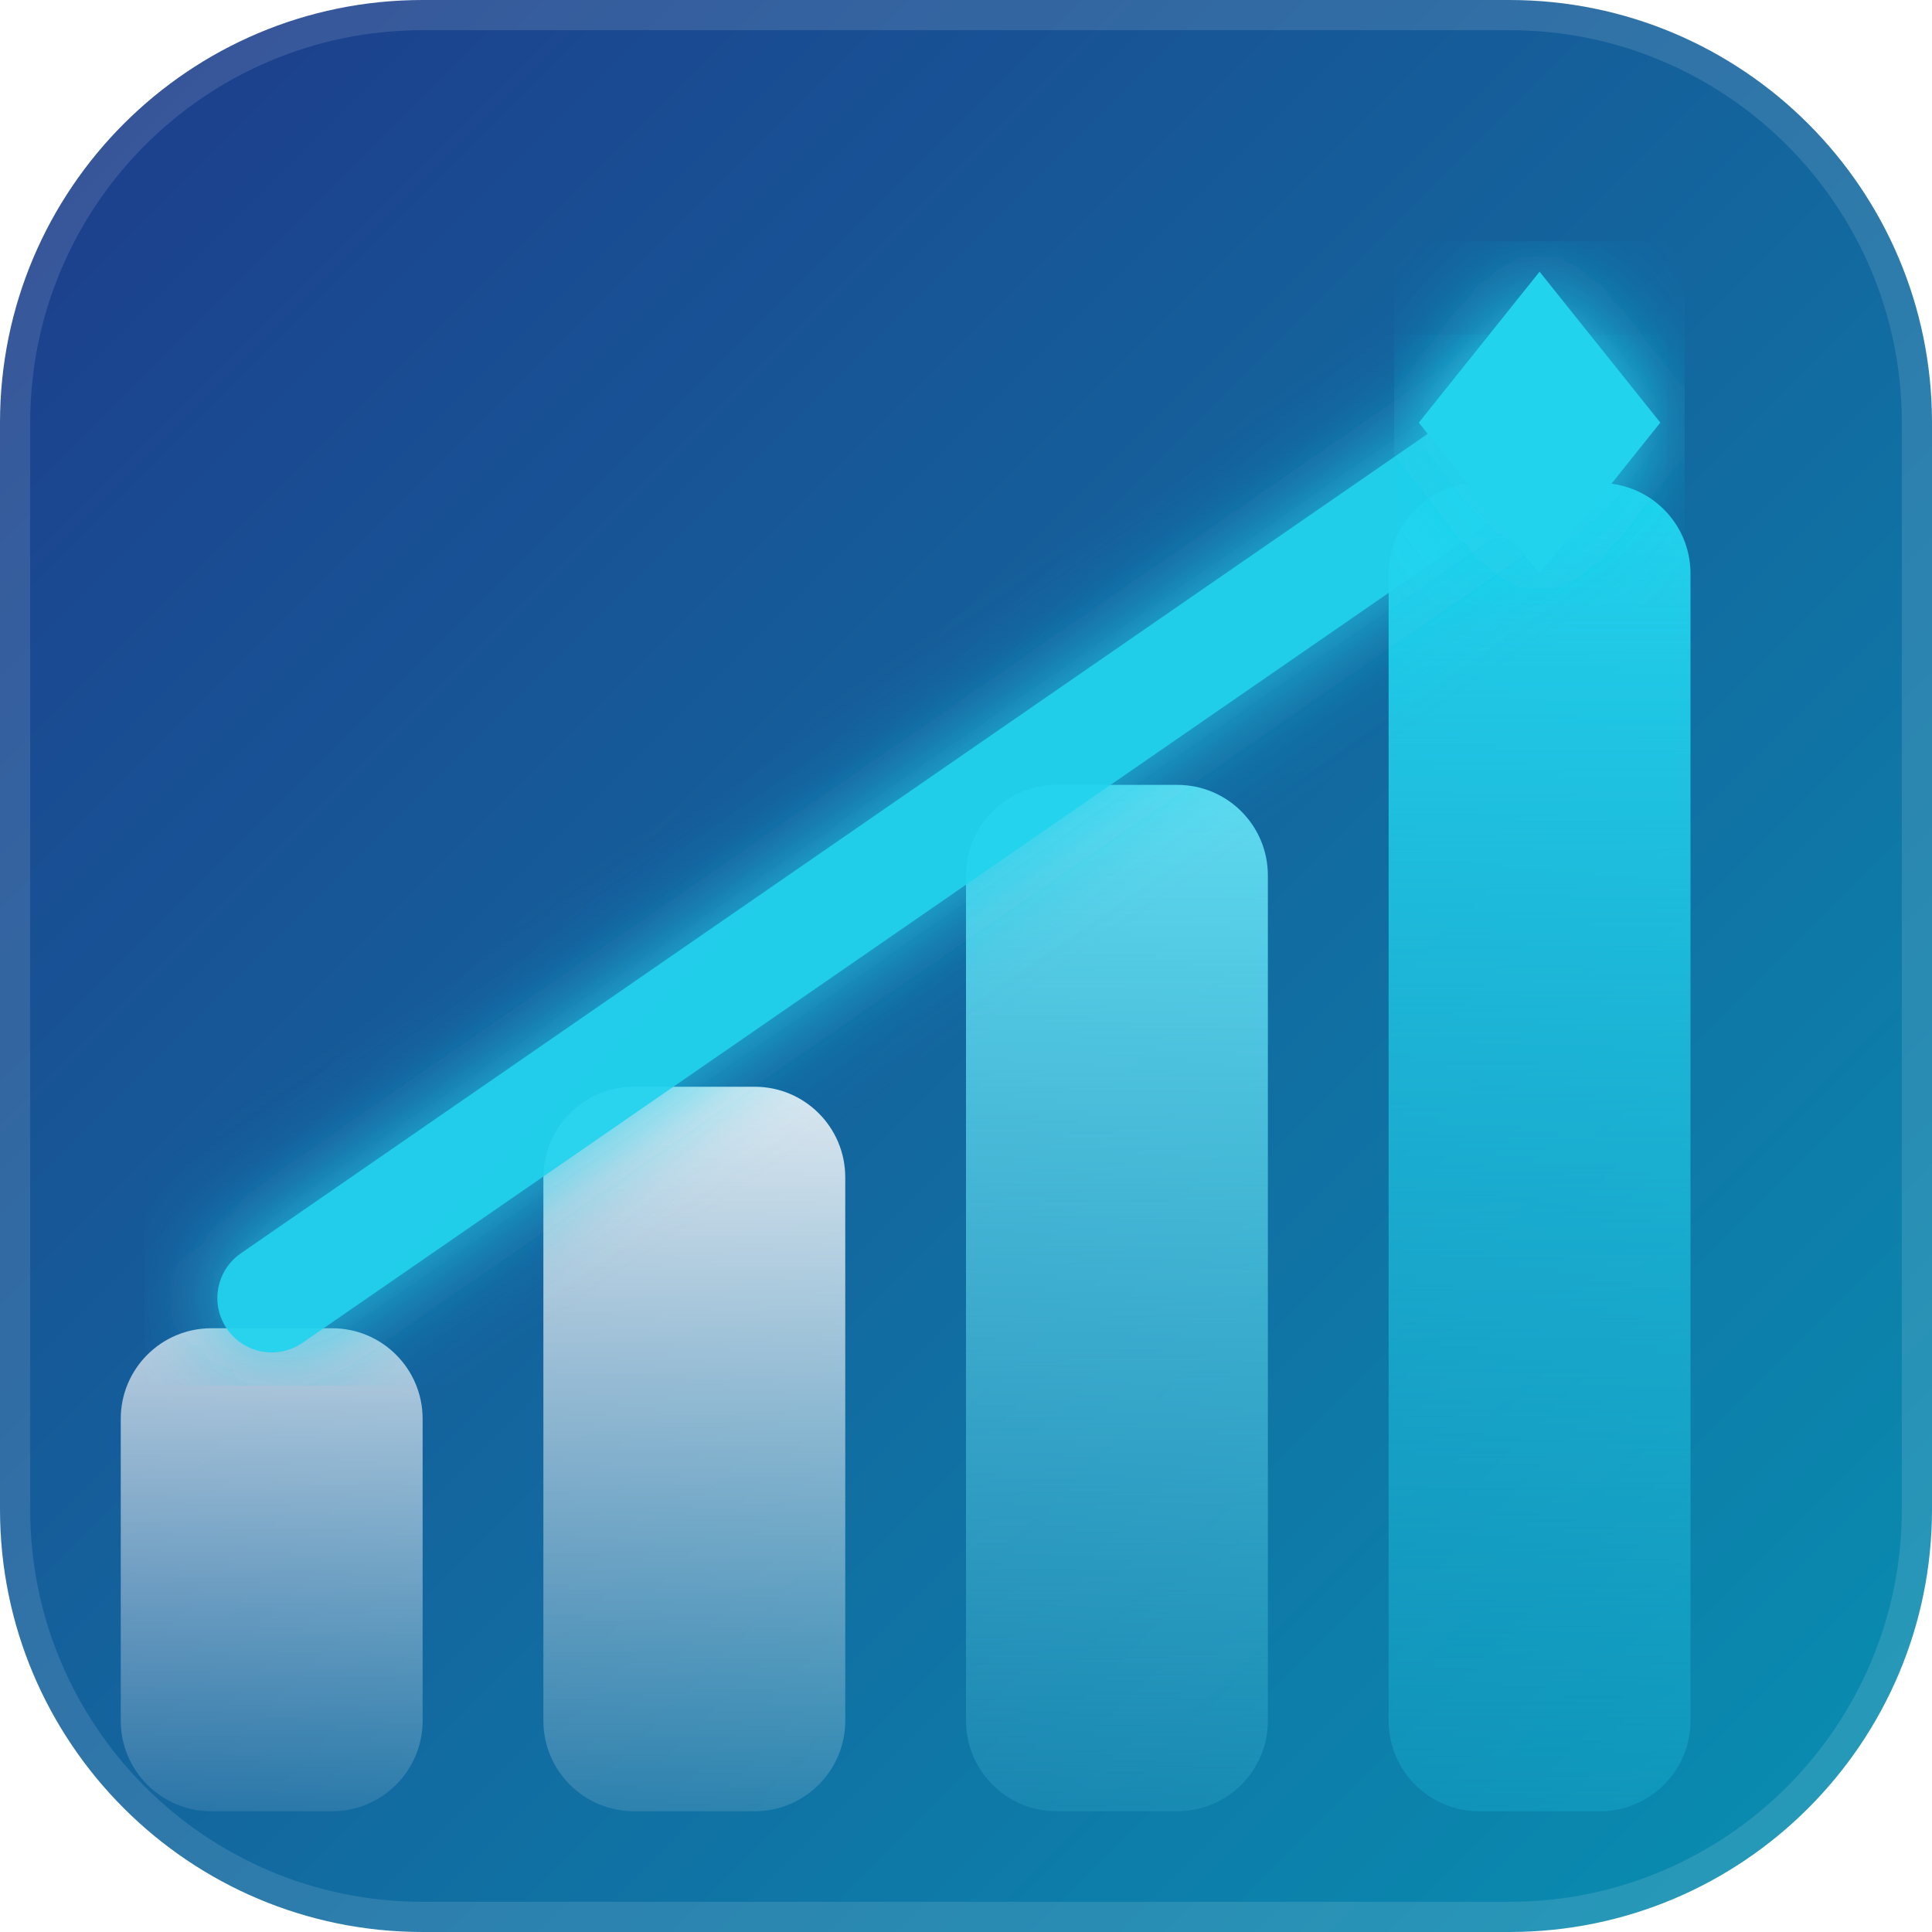
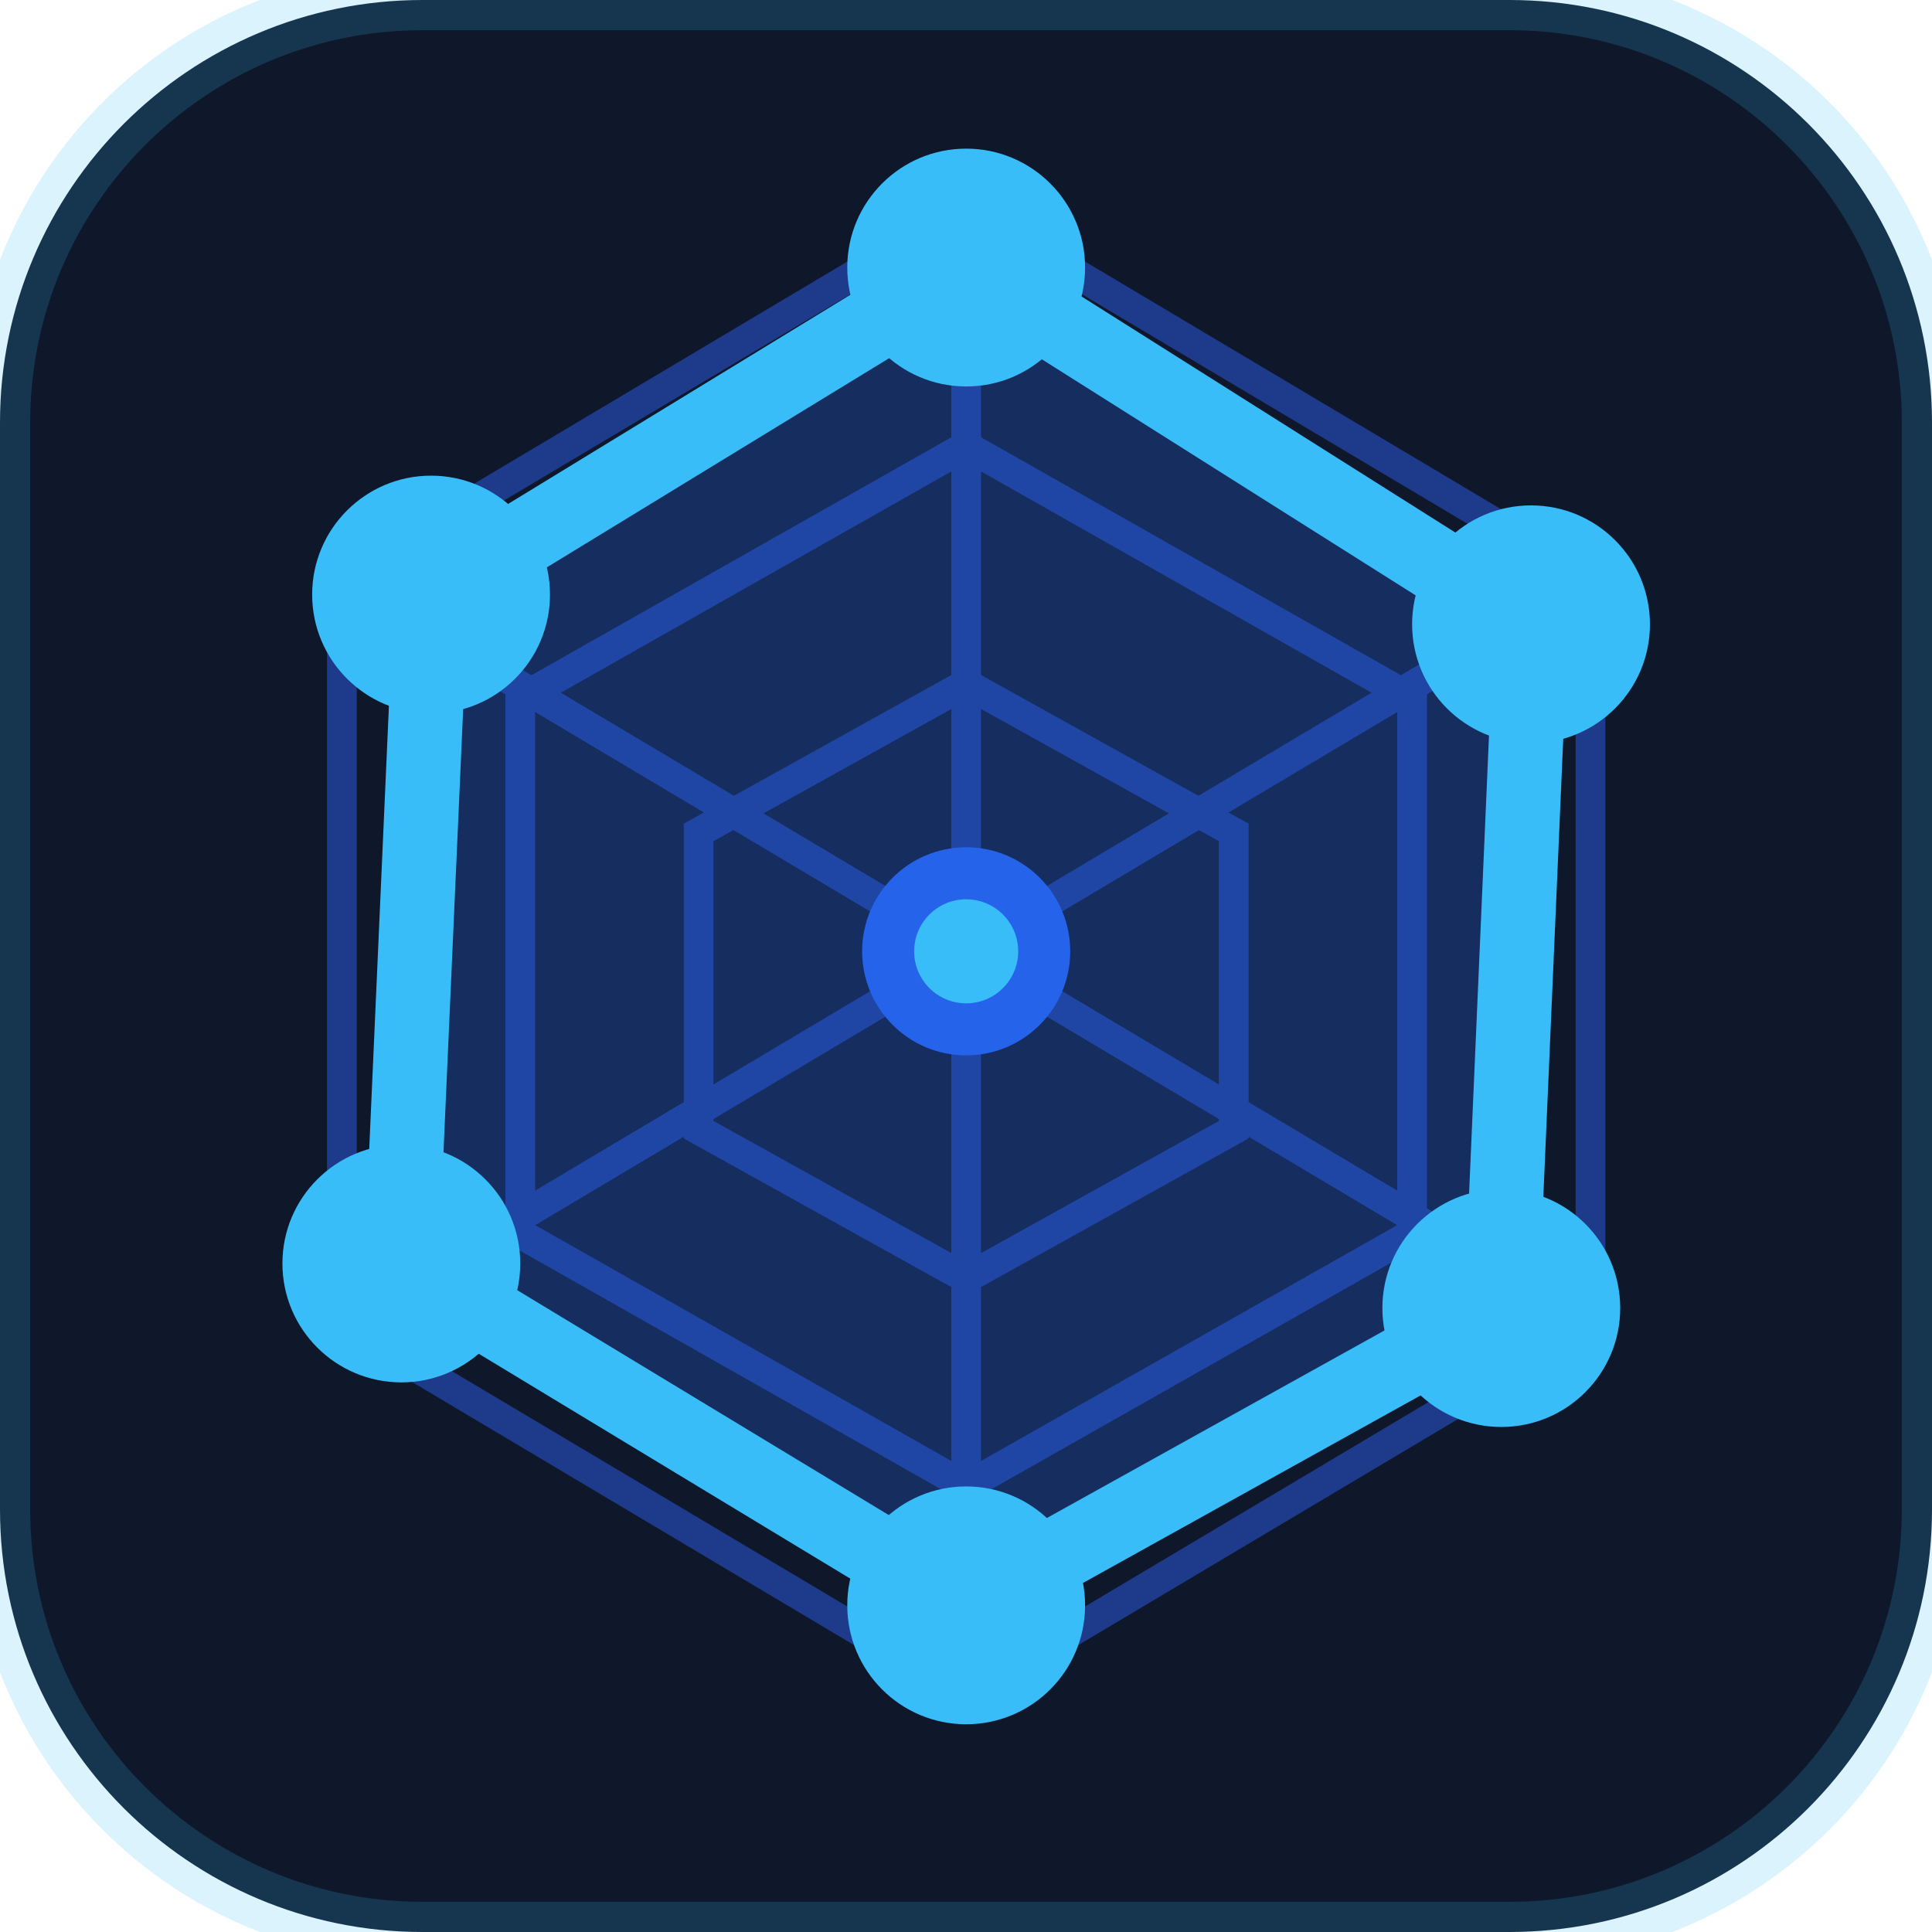
<svg xmlns="http://www.w3.org/2000/svg" viewBox="0 0 32 32">
-   <defs>
-     <linearGradient id="bg" x1="0" y1="0" x2="1" y2="1">
-       <stop offset="0%" stop-color="#1e3a8a" />
-       <stop offset="100%" stop-color="#0891b2" />
-     </linearGradient>
-     <linearGradient id="b1" x1="0" y1="0" x2="0" y2="1">
-       <stop offset="0%" stop-color="white" stop-opacity="0.7" />
-       <stop offset="100%" stop-color="white" stop-opacity="0.1" />
-     </linearGradient>
-     <linearGradient id="b2" x1="0" y1="0" x2="0" y2="1">
-       <stop offset="0%" stop-color="white" stop-opacity="0.85" />
-       <stop offset="100%" stop-color="white" stop-opacity="0.12" />
-     </linearGradient>
-     <linearGradient id="b3" x1="0" y1="0" x2="0" y2="1">
-       <stop offset="0%" stop-color="#67e8f9" stop-opacity="0.9" />
-       <stop offset="100%" stop-color="#67e8f9" stop-opacity="0.12" />
-     </linearGradient>
-     <linearGradient id="b4" x1="0" y1="0" x2="0" y2="1">
-       <stop offset="0%" stop-color="#22d3ee" stop-opacity="1" />
-       <stop offset="100%" stop-color="#22d3ee" stop-opacity="0.2" />
-     </linearGradient>
-     <filter id="glow">
-       <feGaussianBlur stdDeviation="0.8" result="blur" />
-       <feMerge>
-         <feMergeNode in="blur" />
-         <feMergeNode in="SourceGraphic" />
-       </feMerge>
-     </filter>
-   </defs>
-   <rect width="32" height="32" rx="7" fill="url(#bg)" />
-   <rect width="32" height="32" rx="7" fill="none" stroke="rgba(255,255,255,0.12)" stroke-width="1" />
-   <rect x="2" y="22" width="5" height="8" rx="1.5" fill="url(#b1)" />
-   <rect x="9" y="18" width="5" height="12" rx="1.5" fill="url(#b2)" />
-   <rect x="16" y="13" width="5" height="17" rx="1.5" fill="url(#b3)" />
-   <rect x="23" y="8" width="5" height="22" rx="1.5" fill="url(#b4)" />
-   <line x1="4.5" y1="21.5" x2="25.5" y2="7" stroke="#22d3ee" stroke-width="1.8" stroke-linecap="round" filter="url(#glow)" opacity="0.95" />
-   <polygon points="25.5,4.5 27.5,7 25.5,9.5 23.5,7" fill="#22d3ee" filter="url(#glow)" />
+   <rect width="32" height="32" rx="7" fill="#0f172a" />
+   <rect width="32" height="32" rx="7" fill="none" stroke="rgba(56,189,248,0.18)" stroke-width="1" />
+   <g transform="scale(0.2462)">
+     <polygon points="65,14 107,39 107,89 65,114 23,89 23,39" fill="none" stroke="#1e3a8a" stroke-width="2" />
+     <polygon points="65,30 95,47 95,83 65,100 35,83 35,47" fill="none" stroke="#1e3a8a" stroke-width="2" />
+     <polygon points="65,46 83,56 83,76 65,86 47,76 47,56" fill="none" stroke="#1e3a8a" stroke-width="2" />
+     <line x1="65" y1="14" x2="65" y2="114" stroke="#1e3a8a" stroke-width="2" />
+     <line x1="23" y1="39" x2="107" y2="89" stroke="#1e3a8a" stroke-width="2" />
+     <line x1="107" y1="39" x2="23" y2="89" stroke="#1e3a8a" stroke-width="2" />
+     <polygon points="65,18 103,42 101,88 65,108 27,85 29,40" fill="#2563eb" opacity="0.28" />
+     <polygon points="65,18 103,42 101,88 65,108 27,85 29,40" fill="none" stroke="#38bdf8" stroke-width="5" />
+     <circle cx="65" cy="18" r="8" fill="#38bdf8" />
+     <circle cx="103" cy="42" r="8" fill="#38bdf8" />
+     <circle cx="101" cy="88" r="8" fill="#38bdf8" />
+     <circle cx="65" cy="108" r="8" fill="#38bdf8" />
+     <circle cx="27" cy="85" r="8" fill="#38bdf8" />
+     <circle cx="29" cy="40" r="8" fill="#38bdf8" />
+     <circle cx="65" cy="64" r="7" fill="#2563eb" />
+     <circle cx="65" cy="64" r="3.5" fill="#38bdf8" />
+   </g>
</svg>
